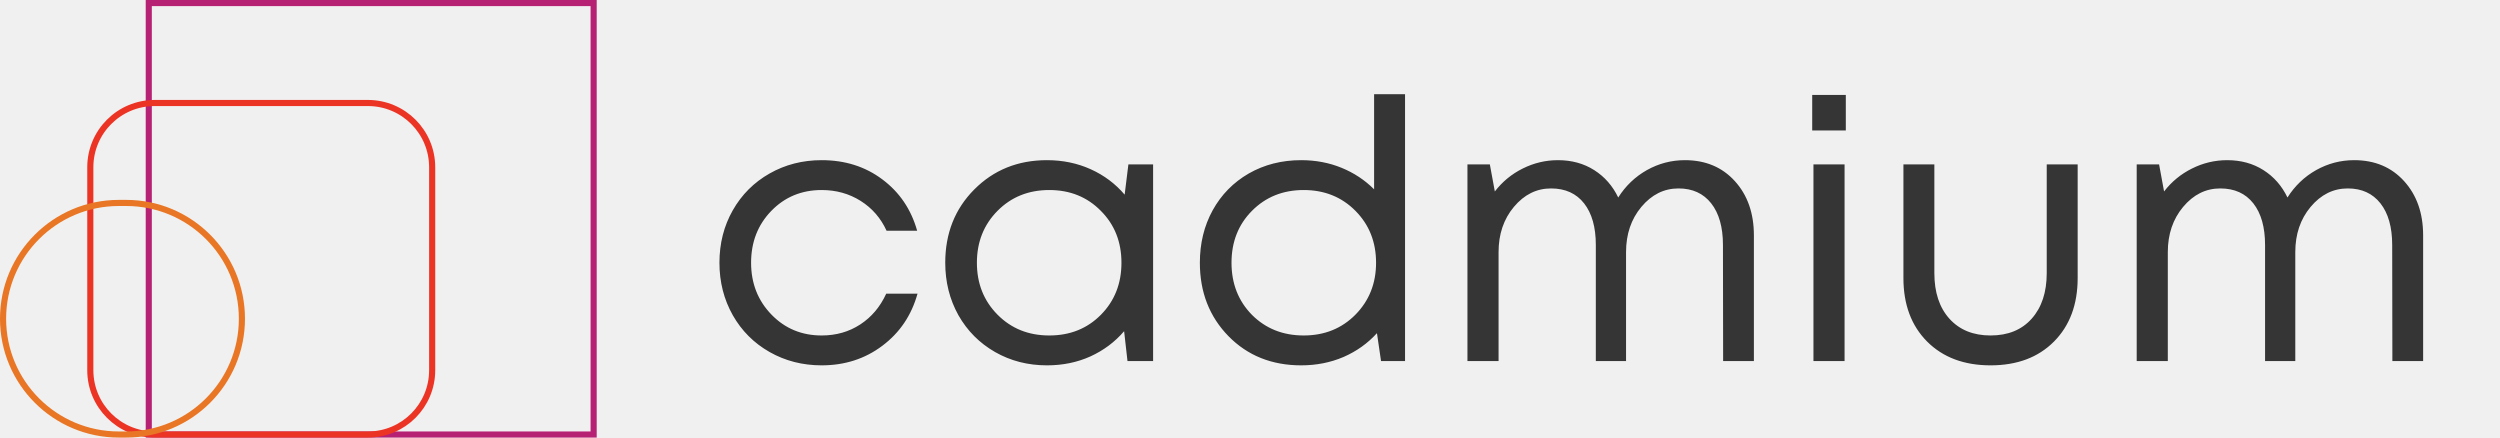
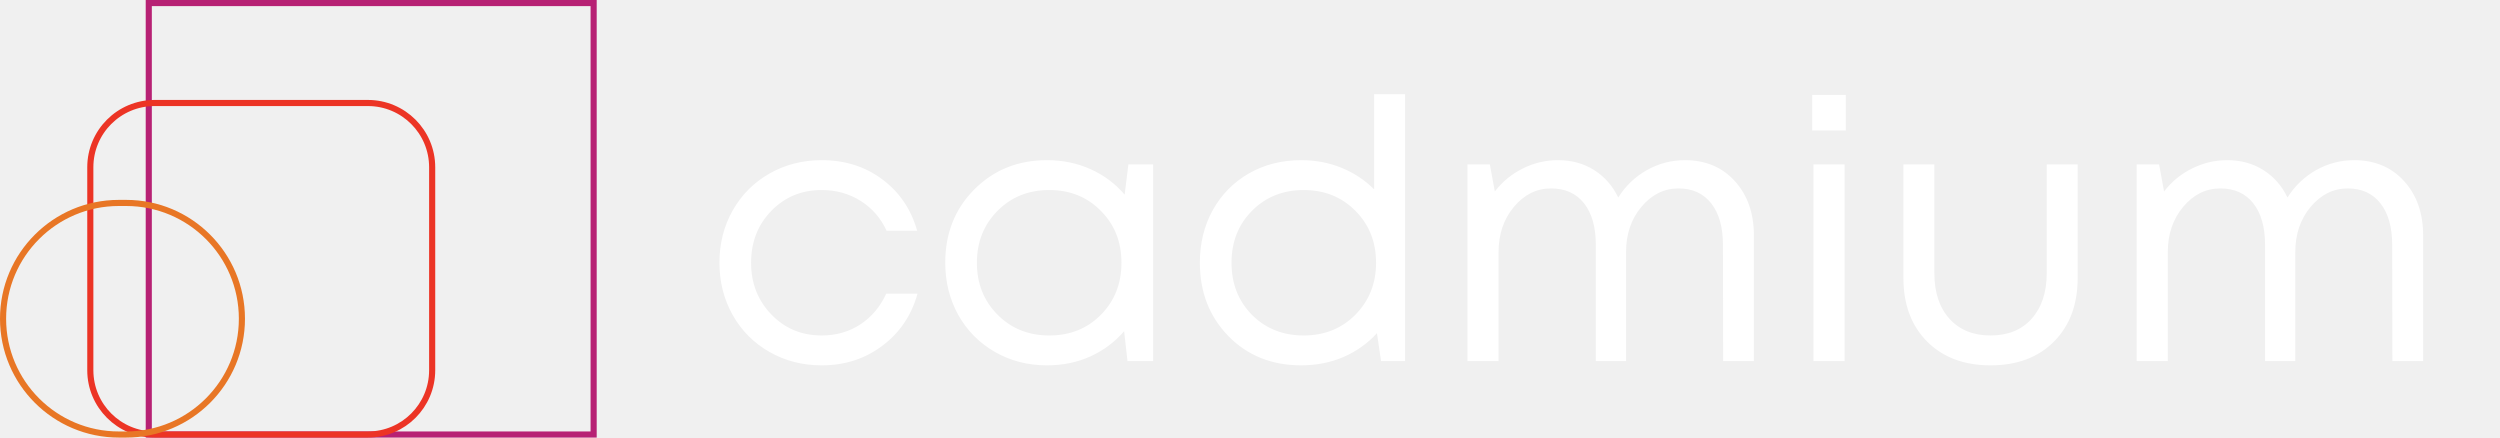
<svg xmlns="http://www.w3.org/2000/svg" width="817" height="143" viewBox="0 0 817 143" fill="none">
-   <path d="M268.524 119.395C262.287 119.395 256.612 117.942 251.499 115.037C246.386 112.131 242.376 108.122 239.471 103.009C236.566 97.857 235.113 92.143 235.113 85.868C235.113 79.553 236.566 73.84 239.471 68.727C242.376 63.613 246.386 59.604 251.499 56.699C256.612 53.794 262.287 52.341 268.524 52.341C276.155 52.341 282.76 54.433 288.338 58.616C293.955 62.8 297.751 68.397 299.727 75.409H289.732C287.834 71.264 285.007 68.01 281.249 65.647C277.492 63.284 273.25 62.102 268.524 62.102C261.939 62.102 256.438 64.388 252.022 68.959C247.645 73.491 245.456 79.127 245.456 85.868C245.456 92.569 247.664 98.205 252.08 102.776C256.496 107.347 261.977 109.633 268.524 109.633C273.25 109.633 277.453 108.432 281.133 106.03C284.813 103.629 287.641 100.278 289.616 95.978H299.843C297.867 103.067 294.032 108.742 288.338 113.003C282.682 117.264 276.078 119.395 268.524 119.395ZM368.756 53.735H376.833V118H368.465L367.361 108.238C364.34 111.763 360.66 114.514 356.321 116.489C352.021 118.426 347.296 119.395 342.144 119.395C335.907 119.395 330.251 117.942 325.177 115.037C320.102 112.131 316.112 108.122 313.207 103.009C310.34 97.857 308.907 92.143 308.907 85.868C308.907 76.261 312.064 68.281 318.378 61.928C324.731 55.537 332.653 52.341 342.144 52.341C347.296 52.341 352.06 53.329 356.438 55.304C360.815 57.28 364.514 60.05 367.536 63.613L368.756 53.735ZM325.99 102.834C330.484 107.367 336.12 109.633 342.899 109.633C349.678 109.633 355.295 107.386 359.75 102.893C364.243 98.36 366.49 92.685 366.49 85.868C366.49 79.05 364.243 73.394 359.75 68.901C355.295 64.369 349.678 62.102 342.899 62.102C336.12 62.102 330.484 64.369 325.99 68.901C321.497 73.433 319.25 79.089 319.25 85.868C319.25 92.647 321.497 98.302 325.99 102.834ZM449.058 30.784H459.168V118H451.324L449.987 108.877C446.966 112.209 443.325 114.804 439.063 116.664C434.802 118.484 430.193 119.395 425.234 119.395C415.628 119.395 407.706 116.218 401.469 109.865C395.233 103.474 392.114 95.474 392.114 85.868C392.114 79.515 393.509 73.801 396.298 68.727C399.126 63.613 403.057 59.604 408.093 56.699C413.168 53.794 418.882 52.341 425.234 52.341C429.96 52.341 434.357 53.174 438.424 54.839C442.492 56.505 446.036 58.849 449.058 61.87V30.784ZM409.139 102.893C413.633 107.386 419.269 109.633 426.048 109.633C432.827 109.633 438.463 107.367 442.957 102.834C447.45 98.263 449.697 92.608 449.697 85.868C449.697 79.089 447.45 73.433 442.957 68.901C438.463 64.369 432.827 62.102 426.048 62.102C419.269 62.102 413.633 64.369 409.139 68.901C404.684 73.394 402.457 79.05 402.457 85.868C402.457 92.685 404.684 98.36 409.139 102.893ZM550.626 52.341C557.366 52.341 562.809 54.626 566.954 59.197C571.098 63.768 573.171 69.676 573.171 76.919V118H563.119L563.061 80.057C563.061 74.247 561.782 69.714 559.226 66.46C556.669 63.206 553.105 61.58 548.534 61.58C543.808 61.58 539.76 63.594 536.39 67.623C533.059 71.612 531.393 76.532 531.393 82.381V118H521.515V80.057C521.515 74.247 520.237 69.714 517.68 66.46C515.124 63.206 511.521 61.58 506.873 61.58C502.147 61.58 498.099 63.594 494.729 67.623C491.397 71.612 489.731 76.532 489.731 82.381V118H479.563V53.735H486.884L488.511 62.567C490.99 59.352 494.031 56.854 497.634 55.072C501.275 53.251 505.11 52.341 509.139 52.341C513.632 52.341 517.583 53.425 520.992 55.595C524.401 57.764 527.016 60.747 528.836 64.543C531.238 60.747 534.356 57.764 538.191 55.595C542.065 53.425 546.21 52.341 550.626 52.341ZM592.229 42.637V31.016H603.211V42.637H592.229ZM592.636 118V53.735H602.805V118H592.636ZM650.509 119.395C641.871 119.395 634.956 116.799 629.766 111.608C624.614 106.418 622.038 99.503 622.038 90.865V53.735H632.148V89.238C632.148 95.552 633.794 100.53 637.087 104.171C640.38 107.812 644.854 109.633 650.509 109.633C656.204 109.633 660.678 107.812 663.932 104.171C667.224 100.491 668.871 95.513 668.871 89.238V53.735H678.981V90.865C678.981 99.503 676.405 106.418 671.253 111.608C666.101 116.799 659.186 119.395 650.509 119.395ZM769.335 52.341C776.075 52.341 781.518 54.626 785.663 59.197C789.807 63.768 791.88 69.676 791.88 76.919V118H781.828L781.77 80.057C781.77 74.247 780.491 69.714 777.935 66.46C775.378 63.206 771.814 61.58 767.243 61.58C762.517 61.58 758.469 63.594 755.099 67.623C751.768 71.612 750.102 76.532 750.102 82.381V118H740.224V80.057C740.224 74.247 738.946 69.714 736.389 66.46C733.833 63.206 730.23 61.58 725.582 61.58C720.856 61.58 716.808 63.594 713.438 67.623C710.106 71.612 708.44 76.532 708.44 82.381V118H698.272V53.735H705.593L707.22 62.567C709.699 59.352 712.74 56.854 716.343 55.072C719.984 53.251 723.819 52.341 727.848 52.341C732.341 52.341 736.292 53.425 739.701 55.595C743.11 57.764 745.725 60.747 747.545 64.543C749.947 60.747 753.065 57.764 756.9 55.595C760.774 53.425 764.919 52.341 769.335 52.341Z" fill="#353535" />
+   <path d="M268.524 119.395C262.287 119.395 256.612 117.942 251.499 115.037C246.386 112.131 242.376 108.122 239.471 103.009C236.566 97.857 235.113 92.143 235.113 85.868C235.113 79.553 236.566 73.84 239.471 68.727C242.376 63.613 246.386 59.604 251.499 56.699C256.612 53.794 262.287 52.341 268.524 52.341C276.155 52.341 282.76 54.433 288.338 58.616C293.955 62.8 297.751 68.397 299.727 75.409H289.732C287.834 71.264 285.007 68.01 281.249 65.647C277.492 63.284 273.25 62.102 268.524 62.102C261.939 62.102 256.438 64.388 252.022 68.959C247.645 73.491 245.456 79.127 245.456 85.868C245.456 92.569 247.664 98.205 252.08 102.776C256.496 107.347 261.977 109.633 268.524 109.633C273.25 109.633 277.453 108.432 281.133 106.03C284.813 103.629 287.641 100.278 289.616 95.978H299.843C297.867 103.067 294.032 108.742 288.338 113.003C282.682 117.264 276.078 119.395 268.524 119.395ZM368.756 53.735H376.833V118H368.465L367.361 108.238C364.34 111.763 360.66 114.514 356.321 116.489C352.021 118.426 347.296 119.395 342.144 119.395C335.907 119.395 330.251 117.942 325.177 115.037C320.102 112.131 316.112 108.122 313.207 103.009C310.34 97.857 308.907 92.143 308.907 85.868C308.907 76.261 312.064 68.281 318.378 61.928C324.731 55.537 332.653 52.341 342.144 52.341C347.296 52.341 352.06 53.329 356.438 55.304C360.815 57.28 364.514 60.05 367.536 63.613L368.756 53.735ZM325.99 102.834C330.484 107.367 336.12 109.633 342.899 109.633C349.678 109.633 355.295 107.386 359.75 102.893C364.243 98.36 366.49 92.685 366.49 85.868C366.49 79.05 364.243 73.394 359.75 68.901C355.295 64.369 349.678 62.102 342.899 62.102C336.12 62.102 330.484 64.369 325.99 68.901C321.497 73.433 319.25 79.089 319.25 85.868C319.25 92.647 321.497 98.302 325.99 102.834ZM449.058 30.784H459.168V118H451.324L449.987 108.877C446.966 112.209 443.325 114.804 439.063 116.664C434.802 118.484 430.193 119.395 425.234 119.395C415.628 119.395 407.706 116.218 401.469 109.865C395.233 103.474 392.114 95.474 392.114 85.868C392.114 79.515 393.509 73.801 396.298 68.727C399.126 63.613 403.057 59.604 408.093 56.699C413.168 53.794 418.882 52.341 425.234 52.341C429.96 52.341 434.357 53.174 438.424 54.839C442.492 56.505 446.036 58.849 449.058 61.87V30.784ZM409.139 102.893C413.633 107.386 419.269 109.633 426.048 109.633C432.827 109.633 438.463 107.367 442.957 102.834C447.45 98.263 449.697 92.608 449.697 85.868C449.697 79.089 447.45 73.433 442.957 68.901C438.463 64.369 432.827 62.102 426.048 62.102C419.269 62.102 413.633 64.369 409.139 68.901C404.684 73.394 402.457 79.05 402.457 85.868C402.457 92.685 404.684 98.36 409.139 102.893ZM550.626 52.341C557.366 52.341 562.809 54.626 566.954 59.197C571.098 63.768 573.171 69.676 573.171 76.919V118H563.119L563.061 80.057C563.061 74.247 561.782 69.714 559.226 66.46C556.669 63.206 553.105 61.58 548.534 61.58C543.808 61.58 539.76 63.594 536.39 67.623C533.059 71.612 531.393 76.532 531.393 82.381V118H521.515V80.057C521.515 74.247 520.237 69.714 517.68 66.46C515.124 63.206 511.521 61.58 506.873 61.58C502.147 61.58 498.099 63.594 494.729 67.623C491.397 71.612 489.731 76.532 489.731 82.381V118H479.563V53.735H486.884L488.511 62.567C490.99 59.352 494.031 56.854 497.634 55.072C501.275 53.251 505.11 52.341 509.139 52.341C513.632 52.341 517.583 53.425 520.992 55.595C524.401 57.764 527.016 60.747 528.836 64.543C531.238 60.747 534.356 57.764 538.191 55.595C542.065 53.425 546.21 52.341 550.626 52.341ZM592.229 42.637V31.016H603.211V42.637H592.229ZM592.636 118V53.735H602.805V118H592.636ZM650.509 119.395C641.871 119.395 634.956 116.799 629.766 111.608C624.614 106.418 622.038 99.503 622.038 90.865V53.735H632.148V89.238C632.148 95.552 633.794 100.53 637.087 104.171C640.38 107.812 644.854 109.633 650.509 109.633C656.204 109.633 660.678 107.812 663.932 104.171C667.224 100.491 668.871 95.513 668.871 89.238V53.735H678.981V90.865C678.981 99.503 676.405 106.418 671.253 111.608C666.101 116.799 659.186 119.395 650.509 119.395ZM769.335 52.341C776.075 52.341 781.518 54.626 785.663 59.197C789.807 63.768 791.88 69.676 791.88 76.919V118H781.828L781.77 80.057C781.77 74.247 780.491 69.714 777.935 66.46C775.378 63.206 771.814 61.58 767.243 61.58C762.517 61.58 758.469 63.594 755.099 67.623C751.768 71.612 750.102 76.532 750.102 82.381V118H740.224V80.057C740.224 74.247 738.946 69.714 736.389 66.46C733.833 63.206 730.23 61.58 725.582 61.58C720.856 61.58 716.808 63.594 713.438 67.623C710.106 71.612 708.44 76.532 708.44 82.381V118H698.272V53.735H705.593L707.22 62.567C709.699 59.352 712.74 56.854 716.343 55.072C719.984 53.251 723.819 52.341 727.848 52.341C732.341 52.341 736.292 53.425 739.701 55.595C743.11 57.764 745.725 60.747 747.545 64.543C749.947 60.747 753.065 57.764 756.9 55.595C760.774 53.425 764.919 52.341 769.335 52.341Z" fill="white" />
  <rect x="48.62" y="1" width="145.38" height="141" stroke="#B72174" stroke-width="2" />
  <rect x="29.514" y="33.66" width="111.719" height="108.339" rx="21" stroke="#EC3425" stroke-width="2" />
  <rect x="1" y="66.321" width="78.058" height="75.679" rx="37.84" stroke="#E87625" stroke-width="2" />
</svg>
